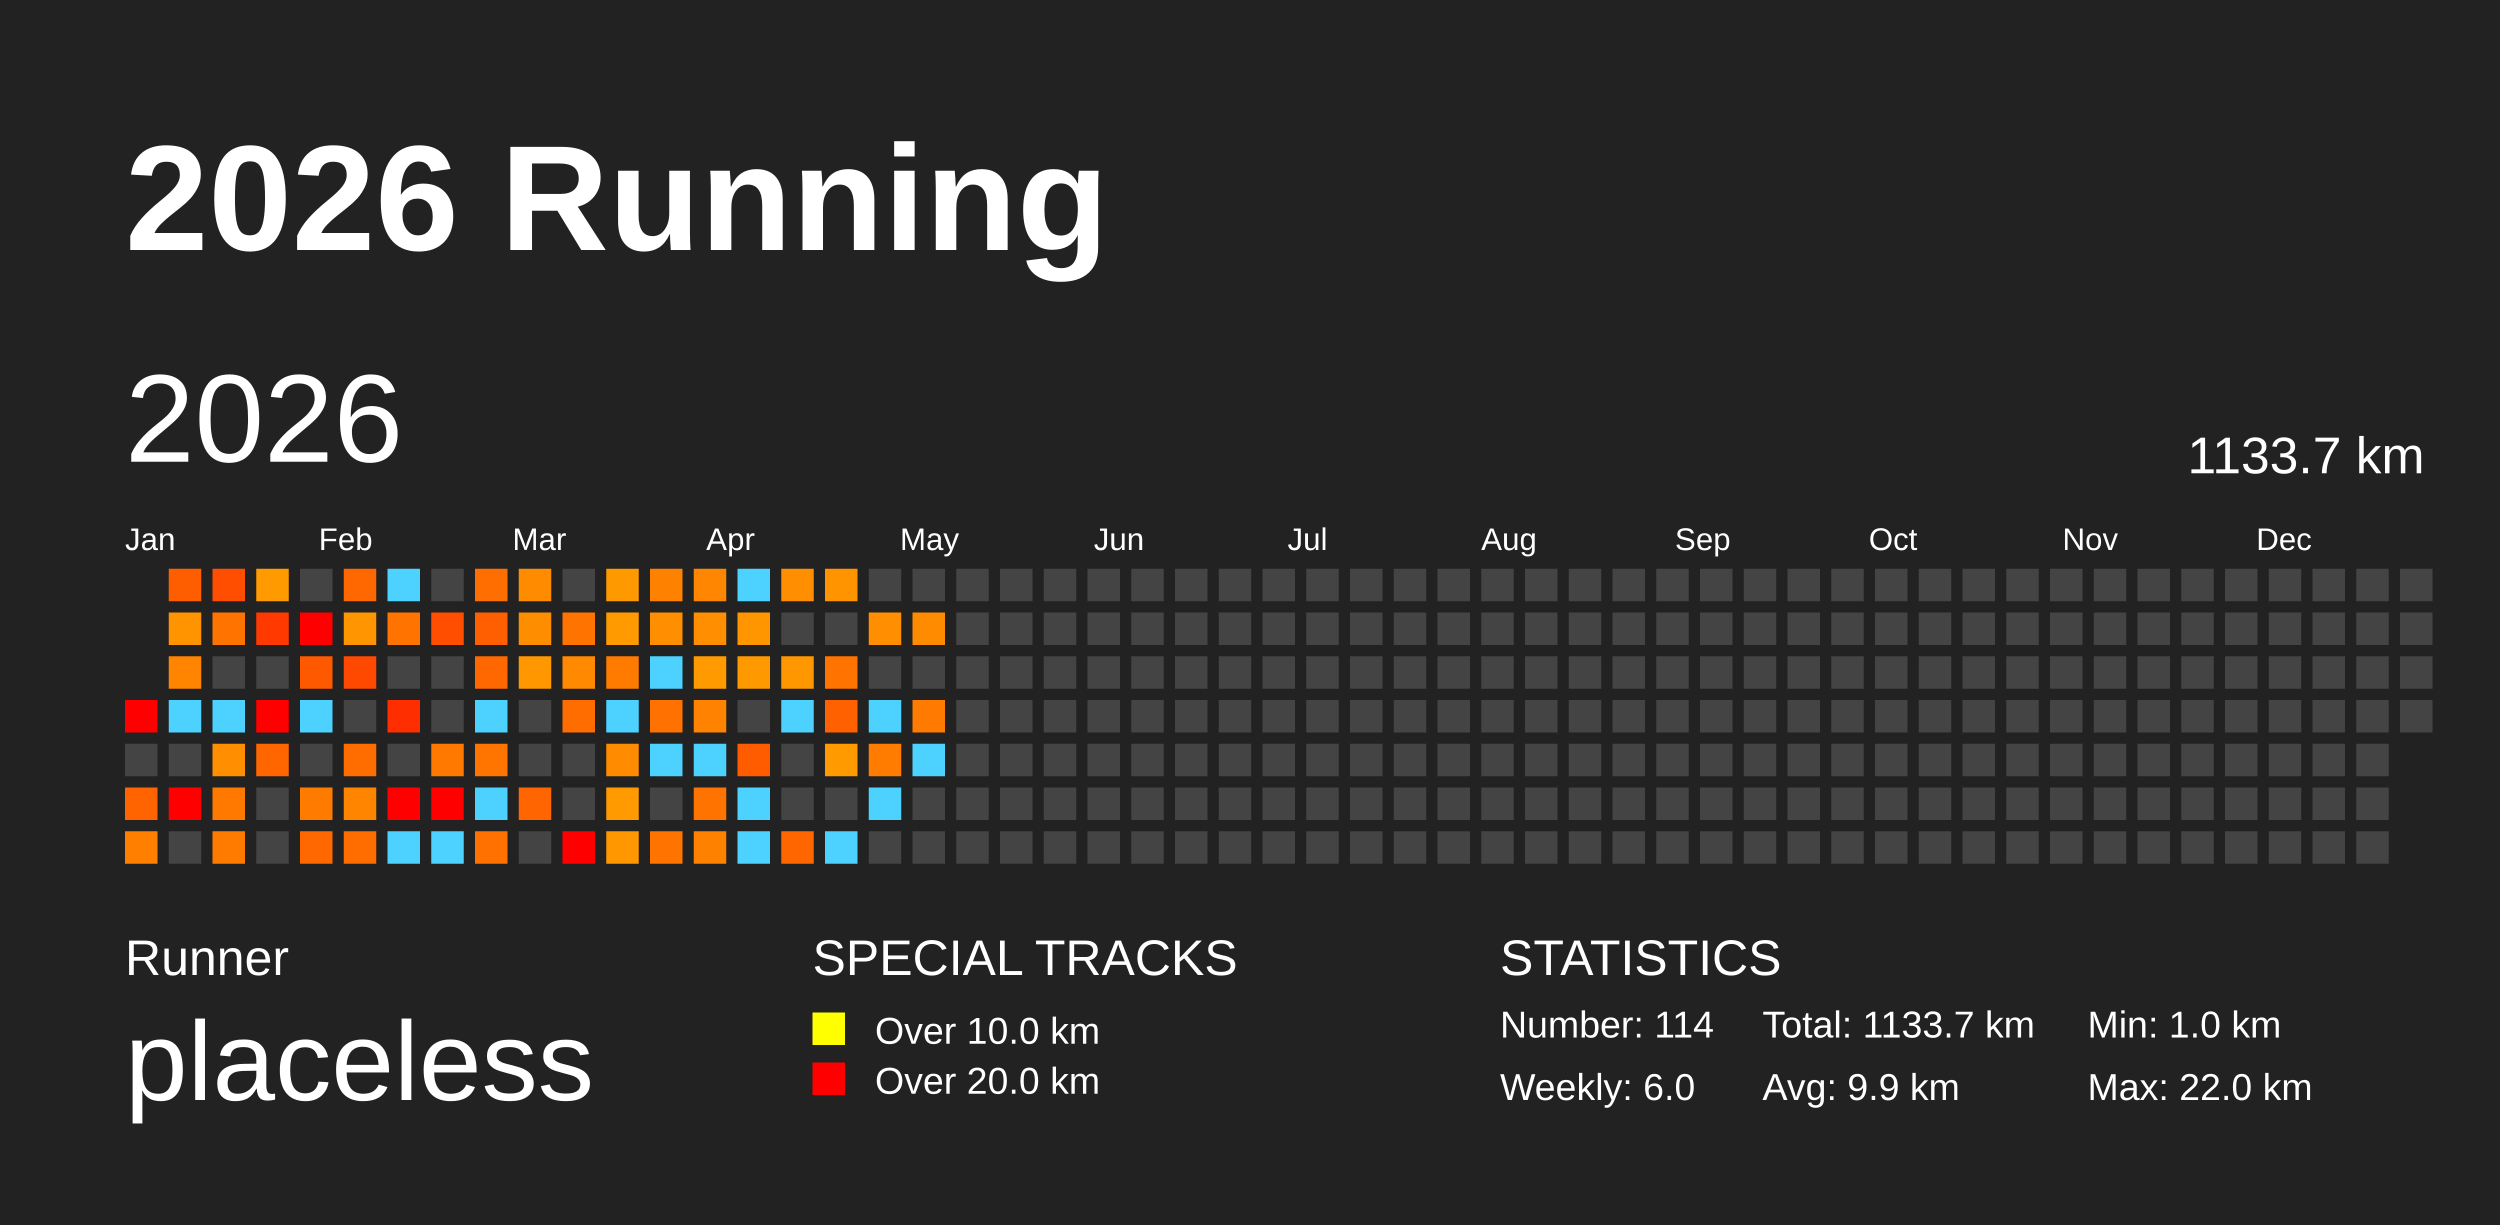
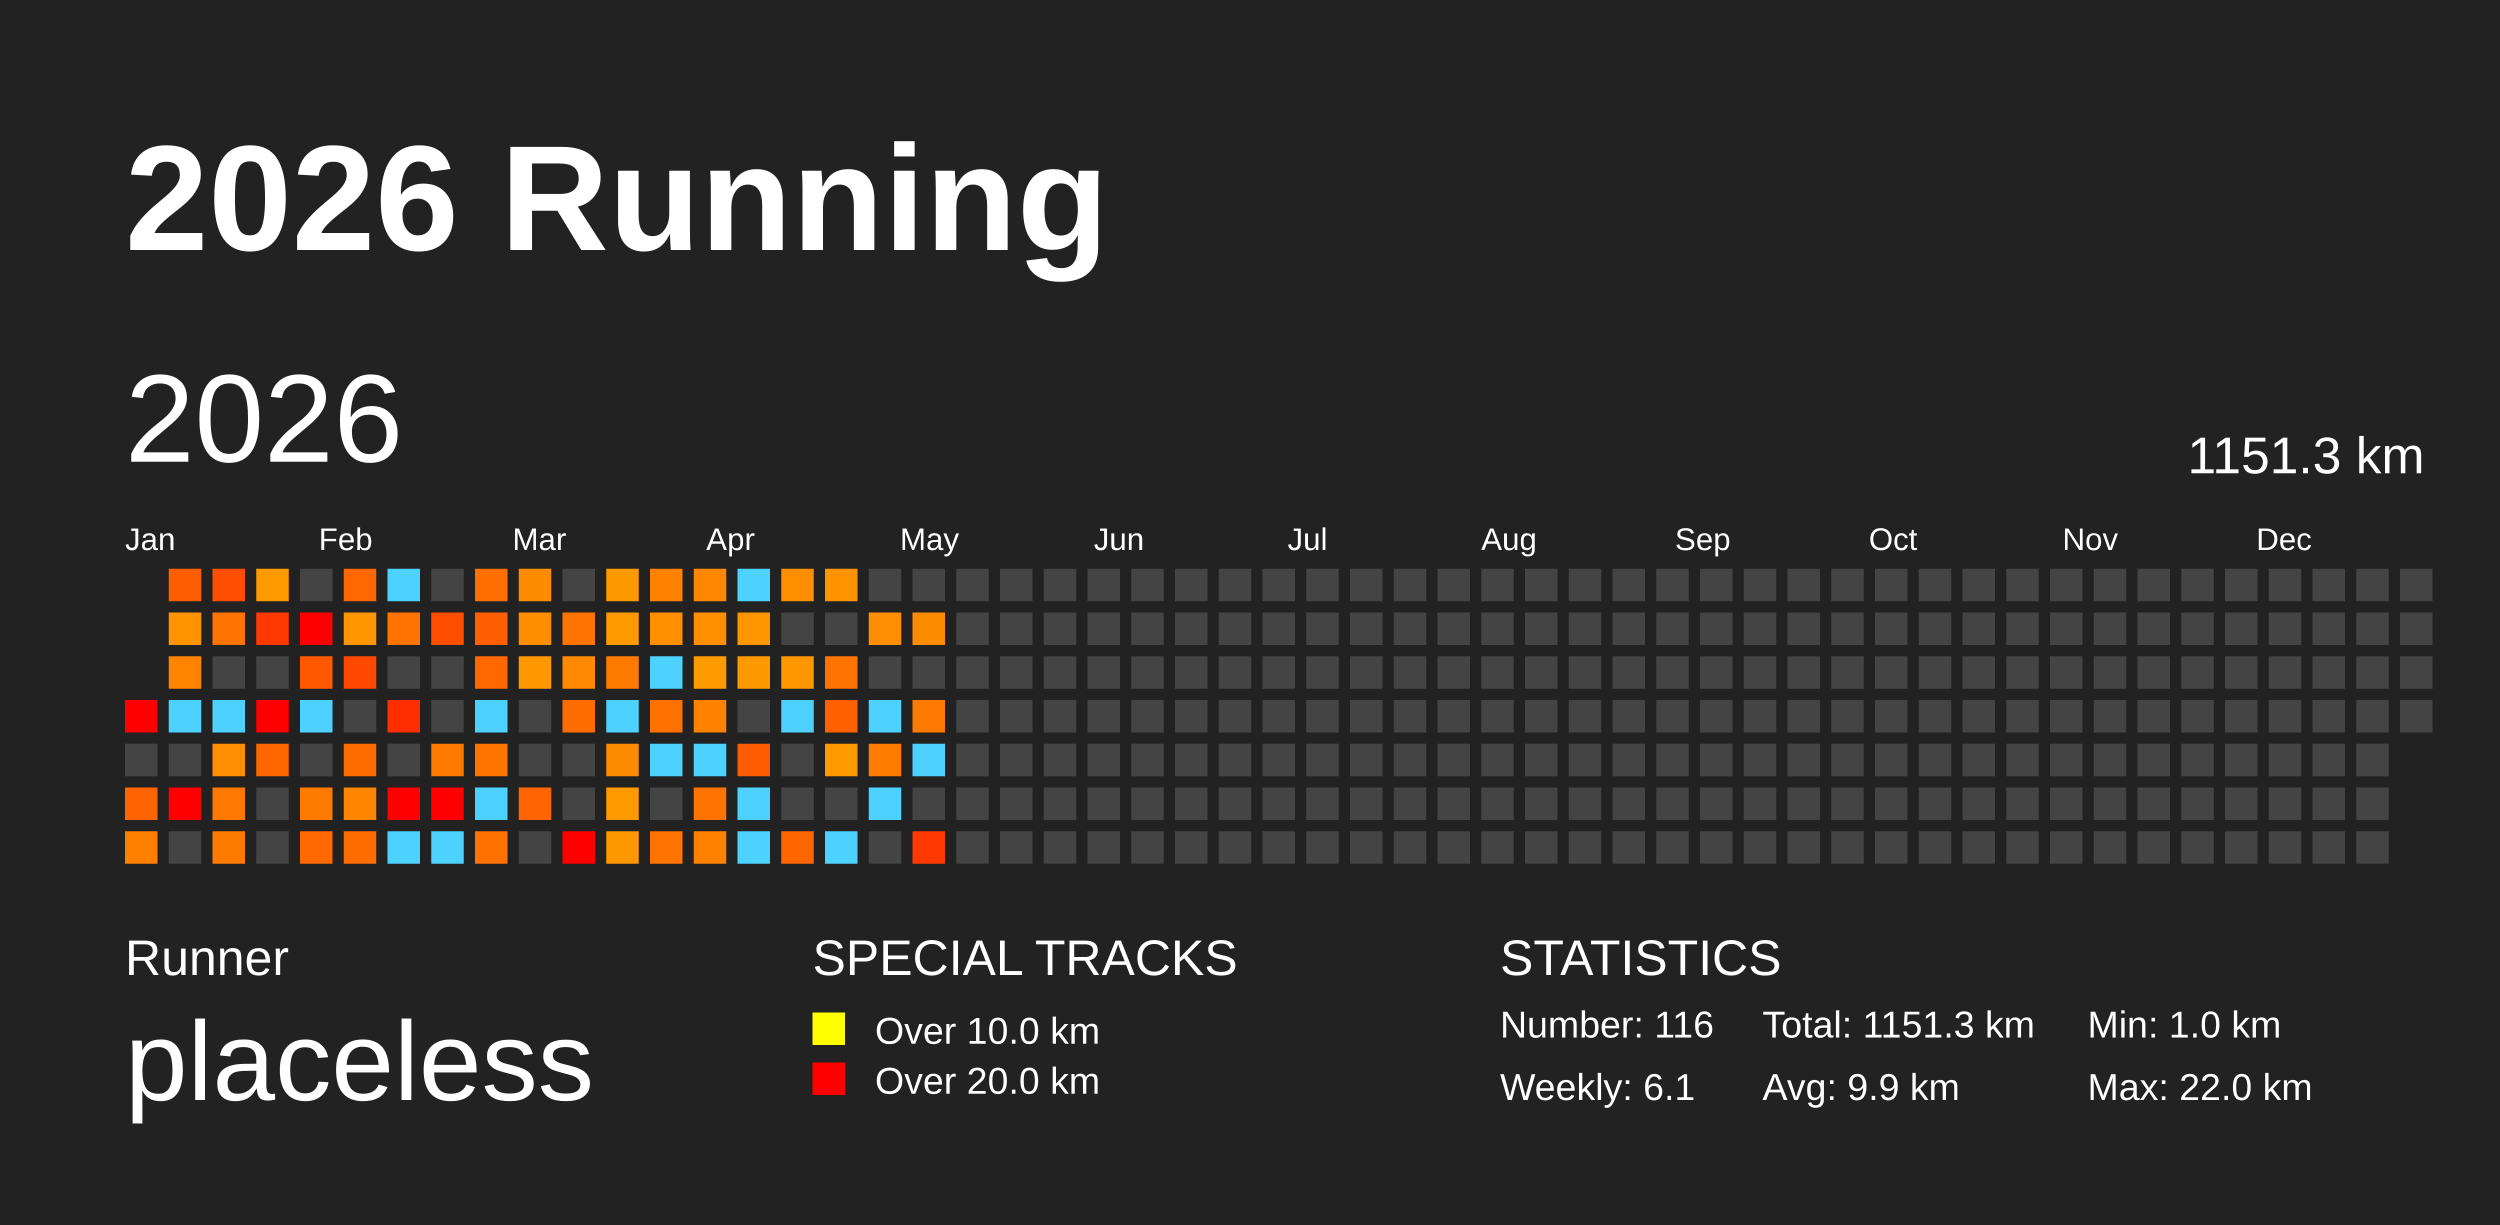
<svg xmlns="http://www.w3.org/2000/svg" baseProfile="full" height="98mm" version="1.1" viewBox="0,0,200,98" width="200mm">
  <defs />
  <rect fill="#222222" height="98" width="200" x="0" y="0" />
  <text fill="#FFFFFF" style="font-size:12px; font-family:Arial; font-weight:bold;" x="10" y="20">2026 Running</text>
  <text fill="#FFFFFF" style="font-size:4px; font-family:Arial" x="10" y="78">Runner</text>
  <text fill="#FFFFFF" style="font-size:9px; font-family:Arial" x="10" y="88">placeless</text>
  <text fill="#FFFFFF" style="font-size:4px; font-family:Arial" x="65" y="78">SPECIAL TRACKS</text>
  <rect fill="yellow" height="2.6" width="2.6" x="65" y="81" />
  <text fill="#FFFFFF" style="font-size:3px; font-family:Arial" x="70" y="83.5">Over 10.0 km</text>
  <rect fill="red" height="2.6" width="2.6" x="65" y="85" />
  <text fill="#FFFFFF" style="font-size:3px; font-family:Arial" x="70" y="87.5">Over 20.0 km</text>
  <text fill="#FFFFFF" style="font-size:4px; font-family:Arial" x="120" y="78">STATISTICS</text>
-   <text fill="#FFFFFF" style="font-size:3px; font-family:Arial" x="120" y="83">Number: 114</text>
-   <text fill="#FFFFFF" style="font-size:3px; font-family:Arial" x="120" y="88">Weekly: 6.0</text>
-   <text fill="#FFFFFF" style="font-size:3px; font-family:Arial" x="141" y="83">Total: 1133.7 km</text>
+   <text fill="#FFFFFF" style="font-size:3px; font-family:Arial" x="120" y="83">Number: 116</text>
+   <text fill="#FFFFFF" style="font-size:3px; font-family:Arial" x="120" y="88">Weekly: 6.1</text>
+   <text fill="#FFFFFF" style="font-size:3px; font-family:Arial" x="141" y="83">Total: 1151.3 km</text>
  <text fill="#FFFFFF" style="font-size:3px; font-family:Arial" x="141" y="88">Avg: 9.9 km</text>
  <text fill="#FFFFFF" style="font-size:3px; font-family:Arial" x="167" y="83">Min: 1.0 km</text>
  <text fill="#FFFFFF" style="font-size:3px; font-family:Arial" x="167" y="88">Max: 22.0 km</text>
  <text dominant-baseline="hanging" fill="#FFFFFF" style="font-size:10.0px; font-family:Arial;" x="10" y="30">2026</text>
-   <text dominant-baseline="hanging" fill="#FFFFFF" style="font-size:4.125px; font-family:Arial;" x="175" y="35">1133.7 km</text>
+   <text dominant-baseline="hanging" fill="#FFFFFF" style="font-size:4.125px; font-family:Arial;" x="175" y="35">1151.3 km</text>
  <text fill="#FFFFFF" style="font-size:2.5px; font-family:Arial" x="10.0" y="44">Jan</text>
  <text fill="#FFFFFF" style="font-size:2.5px; font-family:Arial" x="25.5" y="44">Feb</text>
  <text fill="#FFFFFF" style="font-size:2.5px; font-family:Arial" x="41.0" y="44">Mar</text>
  <text fill="#FFFFFF" style="font-size:2.5px; font-family:Arial" x="56.5" y="44">Apr</text>
  <text fill="#FFFFFF" style="font-size:2.5px; font-family:Arial" x="72.0" y="44">May</text>
  <text fill="#FFFFFF" style="font-size:2.5px; font-family:Arial" x="87.5" y="44">Jun</text>
  <text fill="#FFFFFF" style="font-size:2.5px; font-family:Arial" x="103.0" y="44">Jul</text>
  <text fill="#FFFFFF" style="font-size:2.5px; font-family:Arial" x="118.5" y="44">Aug</text>
  <text fill="#FFFFFF" style="font-size:2.5px; font-family:Arial" x="134.0" y="44">Sep</text>
  <text fill="#FFFFFF" style="font-size:2.5px; font-family:Arial" x="149.5" y="44">Oct</text>
  <text fill="#FFFFFF" style="font-size:2.5px; font-family:Arial" x="165.0" y="44">Nov</text>
  <text fill="#FFFFFF" style="font-size:2.5px; font-family:Arial" x="180.5" y="44">Dec</text>
  <rect fill="red" height="2.6" width="2.6" x="10.0" y="56.0" />
  <rect fill="#444444" height="2.6" width="2.6" x="10.0" y="59.5" />
  <rect fill="#ff6400" height="2.6" width="2.6" x="10.0" y="63.0" />
  <rect fill="#ff7f00" height="2.6" width="2.6" x="10.0" y="66.5" />
  <rect fill="#ff5e00" height="2.6" width="2.6" x="13.5" y="45.5" />
  <rect fill="#ff9400" height="2.6" width="2.6" x="13.5" y="49.0" />
  <rect fill="#ff8500" height="2.6" width="2.6" x="13.5" y="52.5" />
  <rect fill="#4dd2ff" height="2.6" width="2.6" x="13.5" y="56.0" />
  <rect fill="#444444" height="2.6" width="2.6" x="13.5" y="59.5" />
  <rect fill="red" height="2.6" width="2.6" x="13.5" y="63.0" />
  <rect fill="#444444" height="2.6" width="2.6" x="13.5" y="66.5" />
  <rect fill="#ff4e00" height="2.6" width="2.6" x="17.0" y="45.5" />
  <rect fill="#ff7400" height="2.6" width="2.6" x="17.0" y="49.0" />
  <rect fill="#444444" height="2.6" width="2.6" x="17.0" y="52.5" />
  <rect fill="#4dd2ff" height="2.6" width="2.6" x="17.0" y="56.0" />
  <rect fill="#ff8e00" height="2.6" width="2.6" x="17.0" y="59.5" />
  <rect fill="#ff7900" height="2.6" width="2.6" x="17.0" y="63.0" />
  <rect fill="#ff7b00" height="2.6" width="2.6" x="17.0" y="66.5" />
  <rect fill="#ff9b00" height="2.6" width="2.6" x="20.5" y="45.5" />
  <rect fill="#ff3900" height="2.6" width="2.6" x="20.5" y="49.0" />
  <rect fill="#444444" height="2.6" width="2.6" x="20.5" y="52.5" />
  <rect fill="red" height="2.6" width="2.6" x="20.5" y="56.0" />
  <rect fill="#ff6600" height="2.6" width="2.6" x="20.5" y="59.5" />
  <rect fill="#444444" height="2.6" width="2.6" x="20.5" y="63.0" />
  <rect fill="#444444" height="2.6" width="2.6" x="20.5" y="66.5" />
  <rect fill="#444444" height="2.6" width="2.6" x="24.0" y="45.5" />
  <rect fill="red" height="2.6" width="2.6" x="24.0" y="49.0" />
  <rect fill="#ff5900" height="2.6" width="2.6" x="24.0" y="52.5" />
  <rect fill="#4dd2ff" height="2.6" width="2.6" x="24.0" y="56.0" />
  <rect fill="#444444" height="2.6" width="2.6" x="24.0" y="59.5" />
  <rect fill="#ff7b00" height="2.6" width="2.6" x="24.0" y="63.0" />
  <rect fill="#ff6800" height="2.6" width="2.6" x="24.0" y="66.5" />
  <rect fill="#ff6800" height="2.6" width="2.6" x="27.5" y="45.5" />
  <rect fill="#ff9500" height="2.6" width="2.6" x="27.5" y="49.0" />
  <rect fill="#ff4800" height="2.6" width="2.6" x="27.5" y="52.5" />
  <rect fill="#444444" height="2.6" width="2.6" x="27.5" y="56.0" />
  <rect fill="#ff6d00" height="2.6" width="2.6" x="27.5" y="59.5" />
  <rect fill="#ff8500" height="2.6" width="2.6" x="27.5" y="63.0" />
  <rect fill="#ff6c00" height="2.6" width="2.6" x="27.5" y="66.5" />
  <rect fill="#4dd2ff" height="2.6" width="2.6" x="31.0" y="45.5" />
  <rect fill="#ff7400" height="2.6" width="2.6" x="31.0" y="49.0" />
  <rect fill="#444444" height="2.6" width="2.6" x="31.0" y="52.5" />
  <rect fill="#ff2e00" height="2.6" width="2.6" x="31.0" y="56.0" />
  <rect fill="#444444" height="2.6" width="2.6" x="31.0" y="59.5" />
  <rect fill="red" height="2.6" width="2.6" x="31.0" y="63.0" />
  <rect fill="#4dd2ff" height="2.6" width="2.6" x="31.0" y="66.5" />
  <rect fill="#444444" height="2.6" width="2.6" x="34.5" y="45.5" />
  <rect fill="#ff4e00" height="2.6" width="2.6" x="34.5" y="49.0" />
  <rect fill="#444444" height="2.6" width="2.6" x="34.5" y="52.5" />
  <rect fill="#444444" height="2.6" width="2.6" x="34.5" y="56.0" />
  <rect fill="#ff7800" height="2.6" width="2.6" x="34.5" y="59.5" />
  <rect fill="red" height="2.6" width="2.6" x="34.5" y="63.0" />
  <rect fill="#4dd2ff" height="2.6" width="2.6" x="34.5" y="66.5" />
  <rect fill="#ff6e00" height="2.6" width="2.6" x="38.0" y="45.5" />
  <rect fill="#ff5f00" height="2.6" width="2.6" x="38.0" y="49.0" />
  <rect fill="#ff6700" height="2.6" width="2.6" x="38.0" y="52.5" />
  <rect fill="#4dd2ff" height="2.6" width="2.6" x="38.0" y="56.0" />
  <rect fill="#ff7500" height="2.6" width="2.6" x="38.0" y="59.5" />
  <rect fill="#4dd2ff" height="2.6" width="2.6" x="38.0" y="63.0" />
  <rect fill="#ff7100" height="2.6" width="2.6" x="38.0" y="66.5" />
  <rect fill="#ff8c00" height="2.6" width="2.6" x="41.5" y="45.5" />
  <rect fill="#ff8d00" height="2.6" width="2.6" x="41.5" y="49.0" />
  <rect fill="#ff9800" height="2.6" width="2.6" x="41.5" y="52.5" />
  <rect fill="#444444" height="2.6" width="2.6" x="41.5" y="56.0" />
  <rect fill="#444444" height="2.6" width="2.6" x="41.5" y="59.5" />
  <rect fill="#ff6500" height="2.6" width="2.6" x="41.5" y="63.0" />
  <rect fill="#444444" height="2.6" width="2.6" x="41.5" y="66.5" />
  <rect fill="#444444" height="2.6" width="2.6" x="45.0" y="45.5" />
  <rect fill="#ff7400" height="2.6" width="2.6" x="45.0" y="49.0" />
  <rect fill="#ff8900" height="2.6" width="2.6" x="45.0" y="52.5" />
  <rect fill="#ff6c00" height="2.6" width="2.6" x="45.0" y="56.0" />
  <rect fill="#444444" height="2.6" width="2.6" x="45.0" y="59.5" />
  <rect fill="#444444" height="2.6" width="2.6" x="45.0" y="63.0" />
  <rect fill="red" height="2.6" width="2.6" x="45.0" y="66.5" />
  <rect fill="#ff9900" height="2.6" width="2.6" x="48.5" y="45.5" />
  <rect fill="#ff9b00" height="2.6" width="2.6" x="48.5" y="49.0" />
  <rect fill="#ff7b00" height="2.6" width="2.6" x="48.5" y="52.5" />
  <rect fill="#4dd2ff" height="2.6" width="2.6" x="48.5" y="56.0" />
  <rect fill="#ff8c00" height="2.6" width="2.6" x="48.5" y="59.5" />
  <rect fill="#ff9b00" height="2.6" width="2.6" x="48.5" y="63.0" />
  <rect fill="#ff9700" height="2.6" width="2.6" x="48.5" y="66.5" />
  <rect fill="#ff8100" height="2.6" width="2.6" x="52.0" y="45.5" />
  <rect fill="#ff8e00" height="2.6" width="2.6" x="52.0" y="49.0" />
  <rect fill="#4dd2ff" height="2.6" width="2.6" x="52.0" y="52.5" />
  <rect fill="#ff7100" height="2.6" width="2.6" x="52.0" y="56.0" />
  <rect fill="#4dd2ff" height="2.6" width="2.6" x="52.0" y="59.5" />
  <rect fill="#444444" height="2.6" width="2.6" x="52.0" y="63.0" />
  <rect fill="#ff7400" height="2.6" width="2.6" x="52.0" y="66.5" />
  <rect fill="#ff8600" height="2.6" width="2.6" x="55.5" y="45.5" />
  <rect fill="#ff8e00" height="2.6" width="2.6" x="55.5" y="49.0" />
  <rect fill="#ff9b00" height="2.6" width="2.6" x="55.5" y="52.5" />
  <rect fill="#ff8200" height="2.6" width="2.6" x="55.5" y="56.0" />
  <rect fill="#4dd2ff" height="2.6" width="2.6" x="55.5" y="59.5" />
  <rect fill="#ff7300" height="2.6" width="2.6" x="55.5" y="63.0" />
  <rect fill="#ff8100" height="2.6" width="2.6" x="55.5" y="66.5" />
  <rect fill="#4dd2ff" height="2.6" width="2.6" x="59.0" y="45.5" />
  <rect fill="#ff9600" height="2.6" width="2.6" x="59.0" y="49.0" />
  <rect fill="#ff9900" height="2.6" width="2.6" x="59.0" y="52.5" />
  <rect fill="#444444" height="2.6" width="2.6" x="59.0" y="56.0" />
  <rect fill="#ff5c00" height="2.6" width="2.6" x="59.0" y="59.5" />
  <rect fill="#4dd2ff" height="2.6" width="2.6" x="59.0" y="63.0" />
  <rect fill="#4dd2ff" height="2.6" width="2.6" x="59.0" y="66.5" />
  <rect fill="#ff8e00" height="2.6" width="2.6" x="62.5" y="45.5" />
  <rect fill="#444444" height="2.6" width="2.6" x="62.5" y="49.0" />
  <rect fill="#ff9700" height="2.6" width="2.6" x="62.5" y="52.5" />
  <rect fill="#4dd2ff" height="2.6" width="2.6" x="62.5" y="56.0" />
  <rect fill="#444444" height="2.6" width="2.6" x="62.5" y="59.5" />
  <rect fill="#444444" height="2.6" width="2.6" x="62.5" y="63.0" />
  <rect fill="#ff6600" height="2.6" width="2.6" x="62.5" y="66.5" />
  <rect fill="#ff9400" height="2.6" width="2.6" x="66.0" y="45.5" />
  <rect fill="#444444" height="2.6" width="2.6" x="66.0" y="49.0" />
  <rect fill="#ff7400" height="2.6" width="2.6" x="66.0" y="52.5" />
  <rect fill="#ff6100" height="2.6" width="2.6" x="66.0" y="56.0" />
  <rect fill="#ff9a00" height="2.6" width="2.6" x="66.0" y="59.5" />
  <rect fill="#444444" height="2.6" width="2.6" x="66.0" y="63.0" />
  <rect fill="#4dd2ff" height="2.6" width="2.6" x="66.0" y="66.5" />
  <rect fill="#444444" height="2.6" width="2.6" x="69.5" y="45.5" />
  <rect fill="#ff8f00" height="2.6" width="2.6" x="69.5" y="49.0" />
  <rect fill="#444444" height="2.6" width="2.6" x="69.5" y="52.5" />
  <rect fill="#4dd2ff" height="2.6" width="2.6" x="69.5" y="56.0" />
  <rect fill="#ff7c00" height="2.6" width="2.6" x="69.5" y="59.5" />
  <rect fill="#4dd2ff" height="2.6" width="2.6" x="69.5" y="63.0" />
  <rect fill="#444444" height="2.6" width="2.6" x="69.5" y="66.5" />
  <rect fill="#444444" height="2.6" width="2.6" x="73.0" y="45.5" />
  <rect fill="#ff8b00" height="2.6" width="2.6" x="73.0" y="49.0" />
  <rect fill="#444444" height="2.6" width="2.6" x="73.0" y="52.5" />
  <rect fill="#ff7a00" height="2.6" width="2.6" x="73.0" y="56.0" />
  <rect fill="#4dd2ff" height="2.6" width="2.6" x="73.0" y="59.5" />
  <rect fill="#444444" height="2.6" width="2.6" x="73.0" y="63.0" />
-   <rect fill="#444444" height="2.6" width="2.6" x="73.0" y="66.5" />
+   <rect fill="#ff3900" height="2.6" width="2.6" x="73.0" y="66.5" />
  <rect fill="#444444" height="2.6" width="2.6" x="76.5" y="45.5" />
  <rect fill="#444444" height="2.6" width="2.6" x="76.5" y="49.0" />
  <rect fill="#444444" height="2.6" width="2.6" x="76.5" y="52.5" />
  <rect fill="#444444" height="2.6" width="2.6" x="76.5" y="56.0" />
  <rect fill="#444444" height="2.6" width="2.6" x="76.5" y="59.5" />
  <rect fill="#444444" height="2.6" width="2.6" x="76.5" y="63.0" />
  <rect fill="#444444" height="2.6" width="2.6" x="76.5" y="66.5" />
  <rect fill="#444444" height="2.6" width="2.6" x="80.0" y="45.5" />
  <rect fill="#444444" height="2.6" width="2.6" x="80.0" y="49.0" />
  <rect fill="#444444" height="2.6" width="2.6" x="80.0" y="52.5" />
  <rect fill="#444444" height="2.6" width="2.6" x="80.0" y="56.0" />
  <rect fill="#444444" height="2.6" width="2.6" x="80.0" y="59.5" />
  <rect fill="#444444" height="2.6" width="2.6" x="80.0" y="63.0" />
  <rect fill="#444444" height="2.6" width="2.6" x="80.0" y="66.5" />
  <rect fill="#444444" height="2.6" width="2.6" x="83.5" y="45.5" />
  <rect fill="#444444" height="2.6" width="2.6" x="83.5" y="49.0" />
  <rect fill="#444444" height="2.6" width="2.6" x="83.5" y="52.5" />
  <rect fill="#444444" height="2.6" width="2.6" x="83.5" y="56.0" />
  <rect fill="#444444" height="2.6" width="2.6" x="83.5" y="59.5" />
  <rect fill="#444444" height="2.6" width="2.6" x="83.5" y="63.0" />
  <rect fill="#444444" height="2.6" width="2.6" x="83.5" y="66.5" />
  <rect fill="#444444" height="2.6" width="2.6" x="87.0" y="45.5" />
  <rect fill="#444444" height="2.6" width="2.6" x="87.0" y="49.0" />
  <rect fill="#444444" height="2.6" width="2.6" x="87.0" y="52.5" />
  <rect fill="#444444" height="2.6" width="2.6" x="87.0" y="56.0" />
  <rect fill="#444444" height="2.6" width="2.6" x="87.0" y="59.5" />
  <rect fill="#444444" height="2.6" width="2.6" x="87.0" y="63.0" />
  <rect fill="#444444" height="2.6" width="2.6" x="87.0" y="66.5" />
  <rect fill="#444444" height="2.6" width="2.6" x="90.5" y="45.5" />
  <rect fill="#444444" height="2.6" width="2.6" x="90.5" y="49.0" />
  <rect fill="#444444" height="2.6" width="2.6" x="90.5" y="52.5" />
  <rect fill="#444444" height="2.6" width="2.6" x="90.5" y="56.0" />
  <rect fill="#444444" height="2.6" width="2.6" x="90.5" y="59.5" />
  <rect fill="#444444" height="2.6" width="2.6" x="90.5" y="63.0" />
  <rect fill="#444444" height="2.6" width="2.6" x="90.5" y="66.5" />
  <rect fill="#444444" height="2.6" width="2.6" x="94.0" y="45.5" />
  <rect fill="#444444" height="2.6" width="2.6" x="94.0" y="49.0" />
  <rect fill="#444444" height="2.6" width="2.6" x="94.0" y="52.5" />
  <rect fill="#444444" height="2.6" width="2.6" x="94.0" y="56.0" />
  <rect fill="#444444" height="2.6" width="2.6" x="94.0" y="59.5" />
  <rect fill="#444444" height="2.6" width="2.6" x="94.0" y="63.0" />
  <rect fill="#444444" height="2.6" width="2.6" x="94.0" y="66.5" />
  <rect fill="#444444" height="2.6" width="2.6" x="97.5" y="45.5" />
  <rect fill="#444444" height="2.6" width="2.6" x="97.5" y="49.0" />
  <rect fill="#444444" height="2.6" width="2.6" x="97.5" y="52.5" />
  <rect fill="#444444" height="2.6" width="2.6" x="97.5" y="56.0" />
  <rect fill="#444444" height="2.6" width="2.6" x="97.5" y="59.5" />
  <rect fill="#444444" height="2.6" width="2.6" x="97.5" y="63.0" />
  <rect fill="#444444" height="2.6" width="2.6" x="97.5" y="66.5" />
  <rect fill="#444444" height="2.6" width="2.6" x="101.0" y="45.5" />
  <rect fill="#444444" height="2.6" width="2.6" x="101.0" y="49.0" />
  <rect fill="#444444" height="2.6" width="2.6" x="101.0" y="52.5" />
  <rect fill="#444444" height="2.6" width="2.6" x="101.0" y="56.0" />
  <rect fill="#444444" height="2.6" width="2.6" x="101.0" y="59.5" />
  <rect fill="#444444" height="2.6" width="2.6" x="101.0" y="63.0" />
  <rect fill="#444444" height="2.6" width="2.6" x="101.0" y="66.5" />
  <rect fill="#444444" height="2.6" width="2.6" x="104.5" y="45.5" />
  <rect fill="#444444" height="2.6" width="2.6" x="104.5" y="49.0" />
  <rect fill="#444444" height="2.6" width="2.6" x="104.5" y="52.5" />
  <rect fill="#444444" height="2.6" width="2.6" x="104.5" y="56.0" />
  <rect fill="#444444" height="2.6" width="2.6" x="104.5" y="59.5" />
  <rect fill="#444444" height="2.6" width="2.6" x="104.5" y="63.0" />
  <rect fill="#444444" height="2.6" width="2.6" x="104.5" y="66.5" />
  <rect fill="#444444" height="2.6" width="2.6" x="108.0" y="45.5" />
  <rect fill="#444444" height="2.6" width="2.6" x="108.0" y="49.0" />
  <rect fill="#444444" height="2.6" width="2.6" x="108.0" y="52.5" />
  <rect fill="#444444" height="2.6" width="2.6" x="108.0" y="56.0" />
  <rect fill="#444444" height="2.6" width="2.6" x="108.0" y="59.5" />
  <rect fill="#444444" height="2.6" width="2.6" x="108.0" y="63.0" />
  <rect fill="#444444" height="2.6" width="2.6" x="108.0" y="66.5" />
  <rect fill="#444444" height="2.6" width="2.6" x="111.5" y="45.5" />
  <rect fill="#444444" height="2.6" width="2.6" x="111.5" y="49.0" />
  <rect fill="#444444" height="2.6" width="2.6" x="111.5" y="52.5" />
  <rect fill="#444444" height="2.6" width="2.6" x="111.5" y="56.0" />
  <rect fill="#444444" height="2.6" width="2.6" x="111.5" y="59.5" />
  <rect fill="#444444" height="2.6" width="2.6" x="111.5" y="63.0" />
  <rect fill="#444444" height="2.6" width="2.6" x="111.5" y="66.5" />
  <rect fill="#444444" height="2.6" width="2.6" x="115.0" y="45.5" />
  <rect fill="#444444" height="2.6" width="2.6" x="115.0" y="49.0" />
  <rect fill="#444444" height="2.6" width="2.6" x="115.0" y="52.5" />
  <rect fill="#444444" height="2.6" width="2.6" x="115.0" y="56.0" />
  <rect fill="#444444" height="2.6" width="2.6" x="115.0" y="59.5" />
  <rect fill="#444444" height="2.6" width="2.6" x="115.0" y="63.0" />
  <rect fill="#444444" height="2.6" width="2.6" x="115.0" y="66.5" />
  <rect fill="#444444" height="2.6" width="2.6" x="118.5" y="45.5" />
  <rect fill="#444444" height="2.6" width="2.6" x="118.5" y="49.0" />
  <rect fill="#444444" height="2.6" width="2.6" x="118.5" y="52.5" />
  <rect fill="#444444" height="2.6" width="2.6" x="118.5" y="56.0" />
  <rect fill="#444444" height="2.6" width="2.6" x="118.5" y="59.5" />
  <rect fill="#444444" height="2.6" width="2.6" x="118.5" y="63.0" />
  <rect fill="#444444" height="2.6" width="2.6" x="118.5" y="66.5" />
  <rect fill="#444444" height="2.6" width="2.6" x="122.0" y="45.5" />
  <rect fill="#444444" height="2.6" width="2.6" x="122.0" y="49.0" />
  <rect fill="#444444" height="2.6" width="2.6" x="122.0" y="52.5" />
  <rect fill="#444444" height="2.6" width="2.6" x="122.0" y="56.0" />
  <rect fill="#444444" height="2.6" width="2.6" x="122.0" y="59.5" />
  <rect fill="#444444" height="2.6" width="2.6" x="122.0" y="63.0" />
  <rect fill="#444444" height="2.6" width="2.6" x="122.0" y="66.5" />
  <rect fill="#444444" height="2.6" width="2.6" x="125.5" y="45.5" />
  <rect fill="#444444" height="2.6" width="2.6" x="125.5" y="49.0" />
  <rect fill="#444444" height="2.6" width="2.6" x="125.5" y="52.5" />
  <rect fill="#444444" height="2.6" width="2.6" x="125.5" y="56.0" />
  <rect fill="#444444" height="2.6" width="2.6" x="125.5" y="59.5" />
  <rect fill="#444444" height="2.6" width="2.6" x="125.5" y="63.0" />
  <rect fill="#444444" height="2.6" width="2.6" x="125.5" y="66.5" />
  <rect fill="#444444" height="2.6" width="2.6" x="129.0" y="45.5" />
  <rect fill="#444444" height="2.6" width="2.6" x="129.0" y="49.0" />
  <rect fill="#444444" height="2.6" width="2.6" x="129.0" y="52.5" />
  <rect fill="#444444" height="2.6" width="2.6" x="129.0" y="56.0" />
  <rect fill="#444444" height="2.6" width="2.6" x="129.0" y="59.5" />
  <rect fill="#444444" height="2.6" width="2.6" x="129.0" y="63.0" />
  <rect fill="#444444" height="2.6" width="2.6" x="129.0" y="66.5" />
  <rect fill="#444444" height="2.6" width="2.6" x="132.5" y="45.5" />
  <rect fill="#444444" height="2.6" width="2.6" x="132.5" y="49.0" />
  <rect fill="#444444" height="2.6" width="2.6" x="132.5" y="52.5" />
  <rect fill="#444444" height="2.6" width="2.6" x="132.5" y="56.0" />
  <rect fill="#444444" height="2.6" width="2.6" x="132.5" y="59.5" />
  <rect fill="#444444" height="2.6" width="2.6" x="132.5" y="63.0" />
  <rect fill="#444444" height="2.6" width="2.6" x="132.5" y="66.5" />
  <rect fill="#444444" height="2.6" width="2.6" x="136.0" y="45.5" />
  <rect fill="#444444" height="2.6" width="2.6" x="136.0" y="49.0" />
  <rect fill="#444444" height="2.6" width="2.6" x="136.0" y="52.5" />
  <rect fill="#444444" height="2.6" width="2.6" x="136.0" y="56.0" />
  <rect fill="#444444" height="2.6" width="2.6" x="136.0" y="59.5" />
  <rect fill="#444444" height="2.6" width="2.6" x="136.0" y="63.0" />
  <rect fill="#444444" height="2.6" width="2.6" x="136.0" y="66.5" />
  <rect fill="#444444" height="2.6" width="2.6" x="139.5" y="45.5" />
  <rect fill="#444444" height="2.6" width="2.6" x="139.5" y="49.0" />
  <rect fill="#444444" height="2.6" width="2.6" x="139.5" y="52.5" />
  <rect fill="#444444" height="2.6" width="2.6" x="139.5" y="56.0" />
  <rect fill="#444444" height="2.6" width="2.6" x="139.5" y="59.5" />
  <rect fill="#444444" height="2.6" width="2.6" x="139.5" y="63.0" />
  <rect fill="#444444" height="2.6" width="2.6" x="139.5" y="66.5" />
  <rect fill="#444444" height="2.6" width="2.6" x="143.0" y="45.5" />
  <rect fill="#444444" height="2.6" width="2.6" x="143.0" y="49.0" />
  <rect fill="#444444" height="2.6" width="2.6" x="143.0" y="52.5" />
  <rect fill="#444444" height="2.6" width="2.6" x="143.0" y="56.0" />
  <rect fill="#444444" height="2.6" width="2.6" x="143.0" y="59.5" />
  <rect fill="#444444" height="2.6" width="2.6" x="143.0" y="63.0" />
  <rect fill="#444444" height="2.6" width="2.6" x="143.0" y="66.5" />
  <rect fill="#444444" height="2.6" width="2.6" x="146.5" y="45.5" />
  <rect fill="#444444" height="2.6" width="2.6" x="146.5" y="49.0" />
  <rect fill="#444444" height="2.6" width="2.6" x="146.5" y="52.5" />
  <rect fill="#444444" height="2.6" width="2.6" x="146.5" y="56.0" />
  <rect fill="#444444" height="2.6" width="2.6" x="146.5" y="59.5" />
  <rect fill="#444444" height="2.6" width="2.6" x="146.5" y="63.0" />
  <rect fill="#444444" height="2.6" width="2.6" x="146.5" y="66.5" />
  <rect fill="#444444" height="2.6" width="2.6" x="150.0" y="45.5" />
  <rect fill="#444444" height="2.6" width="2.6" x="150.0" y="49.0" />
  <rect fill="#444444" height="2.6" width="2.6" x="150.0" y="52.5" />
  <rect fill="#444444" height="2.6" width="2.6" x="150.0" y="56.0" />
  <rect fill="#444444" height="2.6" width="2.6" x="150.0" y="59.5" />
  <rect fill="#444444" height="2.6" width="2.6" x="150.0" y="63.0" />
  <rect fill="#444444" height="2.6" width="2.6" x="150.0" y="66.5" />
  <rect fill="#444444" height="2.6" width="2.6" x="153.5" y="45.5" />
  <rect fill="#444444" height="2.6" width="2.6" x="153.5" y="49.0" />
  <rect fill="#444444" height="2.6" width="2.6" x="153.5" y="52.5" />
  <rect fill="#444444" height="2.6" width="2.6" x="153.5" y="56.0" />
  <rect fill="#444444" height="2.6" width="2.6" x="153.5" y="59.5" />
  <rect fill="#444444" height="2.6" width="2.6" x="153.5" y="63.0" />
  <rect fill="#444444" height="2.6" width="2.6" x="153.5" y="66.5" />
  <rect fill="#444444" height="2.6" width="2.6" x="157.0" y="45.5" />
  <rect fill="#444444" height="2.6" width="2.6" x="157.0" y="49.0" />
  <rect fill="#444444" height="2.6" width="2.6" x="157.0" y="52.5" />
  <rect fill="#444444" height="2.6" width="2.6" x="157.0" y="56.0" />
  <rect fill="#444444" height="2.6" width="2.6" x="157.0" y="59.5" />
  <rect fill="#444444" height="2.6" width="2.6" x="157.0" y="63.0" />
  <rect fill="#444444" height="2.6" width="2.6" x="157.0" y="66.5" />
  <rect fill="#444444" height="2.6" width="2.6" x="160.5" y="45.5" />
  <rect fill="#444444" height="2.6" width="2.6" x="160.5" y="49.0" />
  <rect fill="#444444" height="2.6" width="2.6" x="160.5" y="52.5" />
  <rect fill="#444444" height="2.6" width="2.6" x="160.5" y="56.0" />
  <rect fill="#444444" height="2.6" width="2.6" x="160.5" y="59.5" />
  <rect fill="#444444" height="2.6" width="2.6" x="160.5" y="63.0" />
  <rect fill="#444444" height="2.6" width="2.6" x="160.5" y="66.5" />
  <rect fill="#444444" height="2.6" width="2.6" x="164.0" y="45.5" />
  <rect fill="#444444" height="2.6" width="2.6" x="164.0" y="49.0" />
  <rect fill="#444444" height="2.6" width="2.6" x="164.0" y="52.5" />
  <rect fill="#444444" height="2.6" width="2.6" x="164.0" y="56.0" />
  <rect fill="#444444" height="2.6" width="2.6" x="164.0" y="59.5" />
  <rect fill="#444444" height="2.6" width="2.6" x="164.0" y="63.0" />
  <rect fill="#444444" height="2.6" width="2.6" x="164.0" y="66.5" />
  <rect fill="#444444" height="2.6" width="2.6" x="167.5" y="45.5" />
  <rect fill="#444444" height="2.6" width="2.6" x="167.5" y="49.0" />
  <rect fill="#444444" height="2.6" width="2.6" x="167.5" y="52.5" />
  <rect fill="#444444" height="2.6" width="2.6" x="167.5" y="56.0" />
  <rect fill="#444444" height="2.6" width="2.6" x="167.5" y="59.5" />
  <rect fill="#444444" height="2.6" width="2.6" x="167.5" y="63.0" />
  <rect fill="#444444" height="2.6" width="2.6" x="167.5" y="66.5" />
  <rect fill="#444444" height="2.6" width="2.6" x="171.0" y="45.5" />
  <rect fill="#444444" height="2.6" width="2.6" x="171.0" y="49.0" />
  <rect fill="#444444" height="2.6" width="2.6" x="171.0" y="52.5" />
  <rect fill="#444444" height="2.6" width="2.6" x="171.0" y="56.0" />
  <rect fill="#444444" height="2.6" width="2.6" x="171.0" y="59.5" />
  <rect fill="#444444" height="2.6" width="2.6" x="171.0" y="63.0" />
  <rect fill="#444444" height="2.6" width="2.6" x="171.0" y="66.5" />
  <rect fill="#444444" height="2.6" width="2.6" x="174.5" y="45.5" />
  <rect fill="#444444" height="2.6" width="2.6" x="174.5" y="49.0" />
  <rect fill="#444444" height="2.6" width="2.6" x="174.5" y="52.5" />
  <rect fill="#444444" height="2.6" width="2.6" x="174.5" y="56.0" />
  <rect fill="#444444" height="2.6" width="2.6" x="174.5" y="59.5" />
  <rect fill="#444444" height="2.6" width="2.6" x="174.5" y="63.0" />
  <rect fill="#444444" height="2.6" width="2.6" x="174.5" y="66.5" />
  <rect fill="#444444" height="2.6" width="2.6" x="178.0" y="45.5" />
  <rect fill="#444444" height="2.6" width="2.6" x="178.0" y="49.0" />
  <rect fill="#444444" height="2.6" width="2.6" x="178.0" y="52.5" />
  <rect fill="#444444" height="2.6" width="2.6" x="178.0" y="56.0" />
  <rect fill="#444444" height="2.6" width="2.6" x="178.0" y="59.5" />
  <rect fill="#444444" height="2.6" width="2.6" x="178.0" y="63.0" />
  <rect fill="#444444" height="2.6" width="2.6" x="178.0" y="66.5" />
  <rect fill="#444444" height="2.6" width="2.6" x="181.5" y="45.5" />
  <rect fill="#444444" height="2.6" width="2.6" x="181.5" y="49.0" />
  <rect fill="#444444" height="2.6" width="2.6" x="181.5" y="52.5" />
  <rect fill="#444444" height="2.6" width="2.6" x="181.5" y="56.0" />
  <rect fill="#444444" height="2.6" width="2.6" x="181.5" y="59.5" />
  <rect fill="#444444" height="2.6" width="2.6" x="181.5" y="63.0" />
  <rect fill="#444444" height="2.6" width="2.6" x="181.5" y="66.5" />
  <rect fill="#444444" height="2.6" width="2.6" x="185.0" y="45.5" />
  <rect fill="#444444" height="2.6" width="2.6" x="185.0" y="49.0" />
  <rect fill="#444444" height="2.6" width="2.6" x="185.0" y="52.5" />
  <rect fill="#444444" height="2.6" width="2.6" x="185.0" y="56.0" />
  <rect fill="#444444" height="2.6" width="2.6" x="185.0" y="59.5" />
  <rect fill="#444444" height="2.6" width="2.6" x="185.0" y="63.0" />
  <rect fill="#444444" height="2.6" width="2.6" x="185.0" y="66.5" />
  <rect fill="#444444" height="2.6" width="2.6" x="188.5" y="45.5" />
  <rect fill="#444444" height="2.6" width="2.6" x="188.5" y="49.0" />
  <rect fill="#444444" height="2.6" width="2.6" x="188.5" y="52.5" />
  <rect fill="#444444" height="2.6" width="2.6" x="188.5" y="56.0" />
  <rect fill="#444444" height="2.6" width="2.6" x="188.5" y="59.5" />
  <rect fill="#444444" height="2.6" width="2.6" x="188.5" y="63.0" />
  <rect fill="#444444" height="2.6" width="2.6" x="188.5" y="66.5" />
  <rect fill="#444444" height="2.6" width="2.6" x="192.0" y="45.5" />
  <rect fill="#444444" height="2.6" width="2.6" x="192.0" y="49.0" />
  <rect fill="#444444" height="2.6" width="2.6" x="192.0" y="52.5" />
  <rect fill="#444444" height="2.6" width="2.6" x="192.0" y="56.0" />
</svg>
